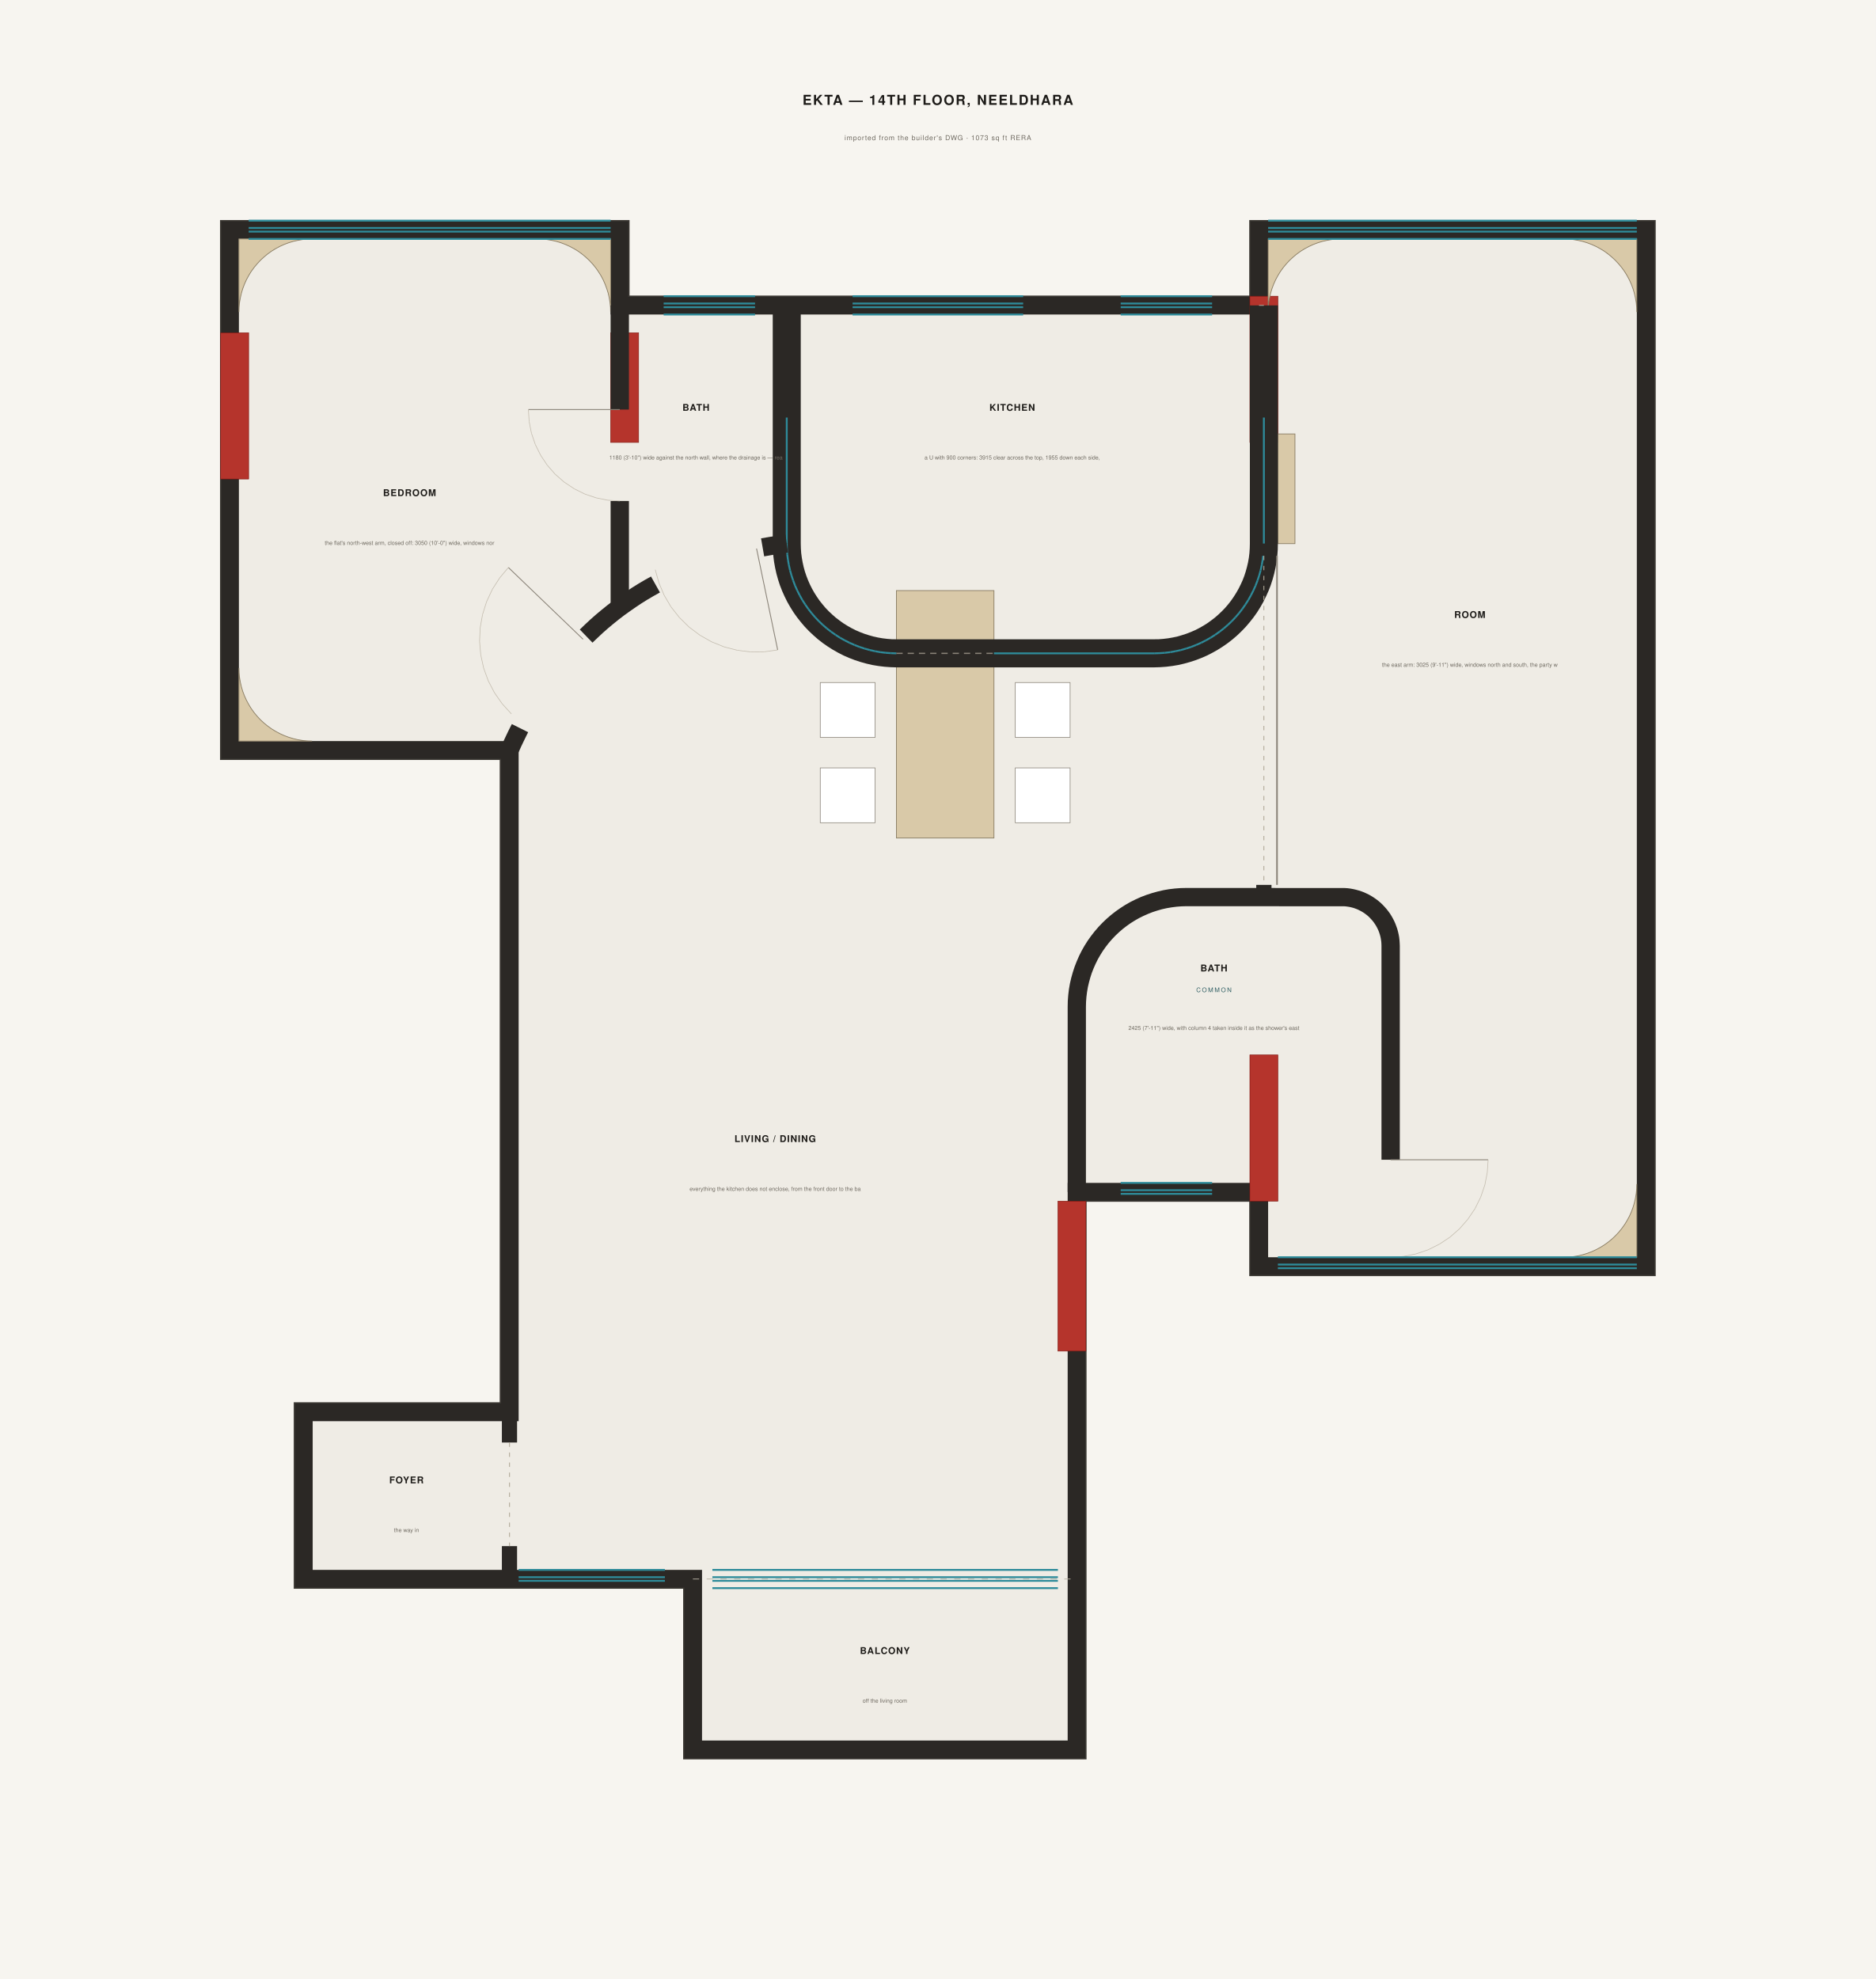
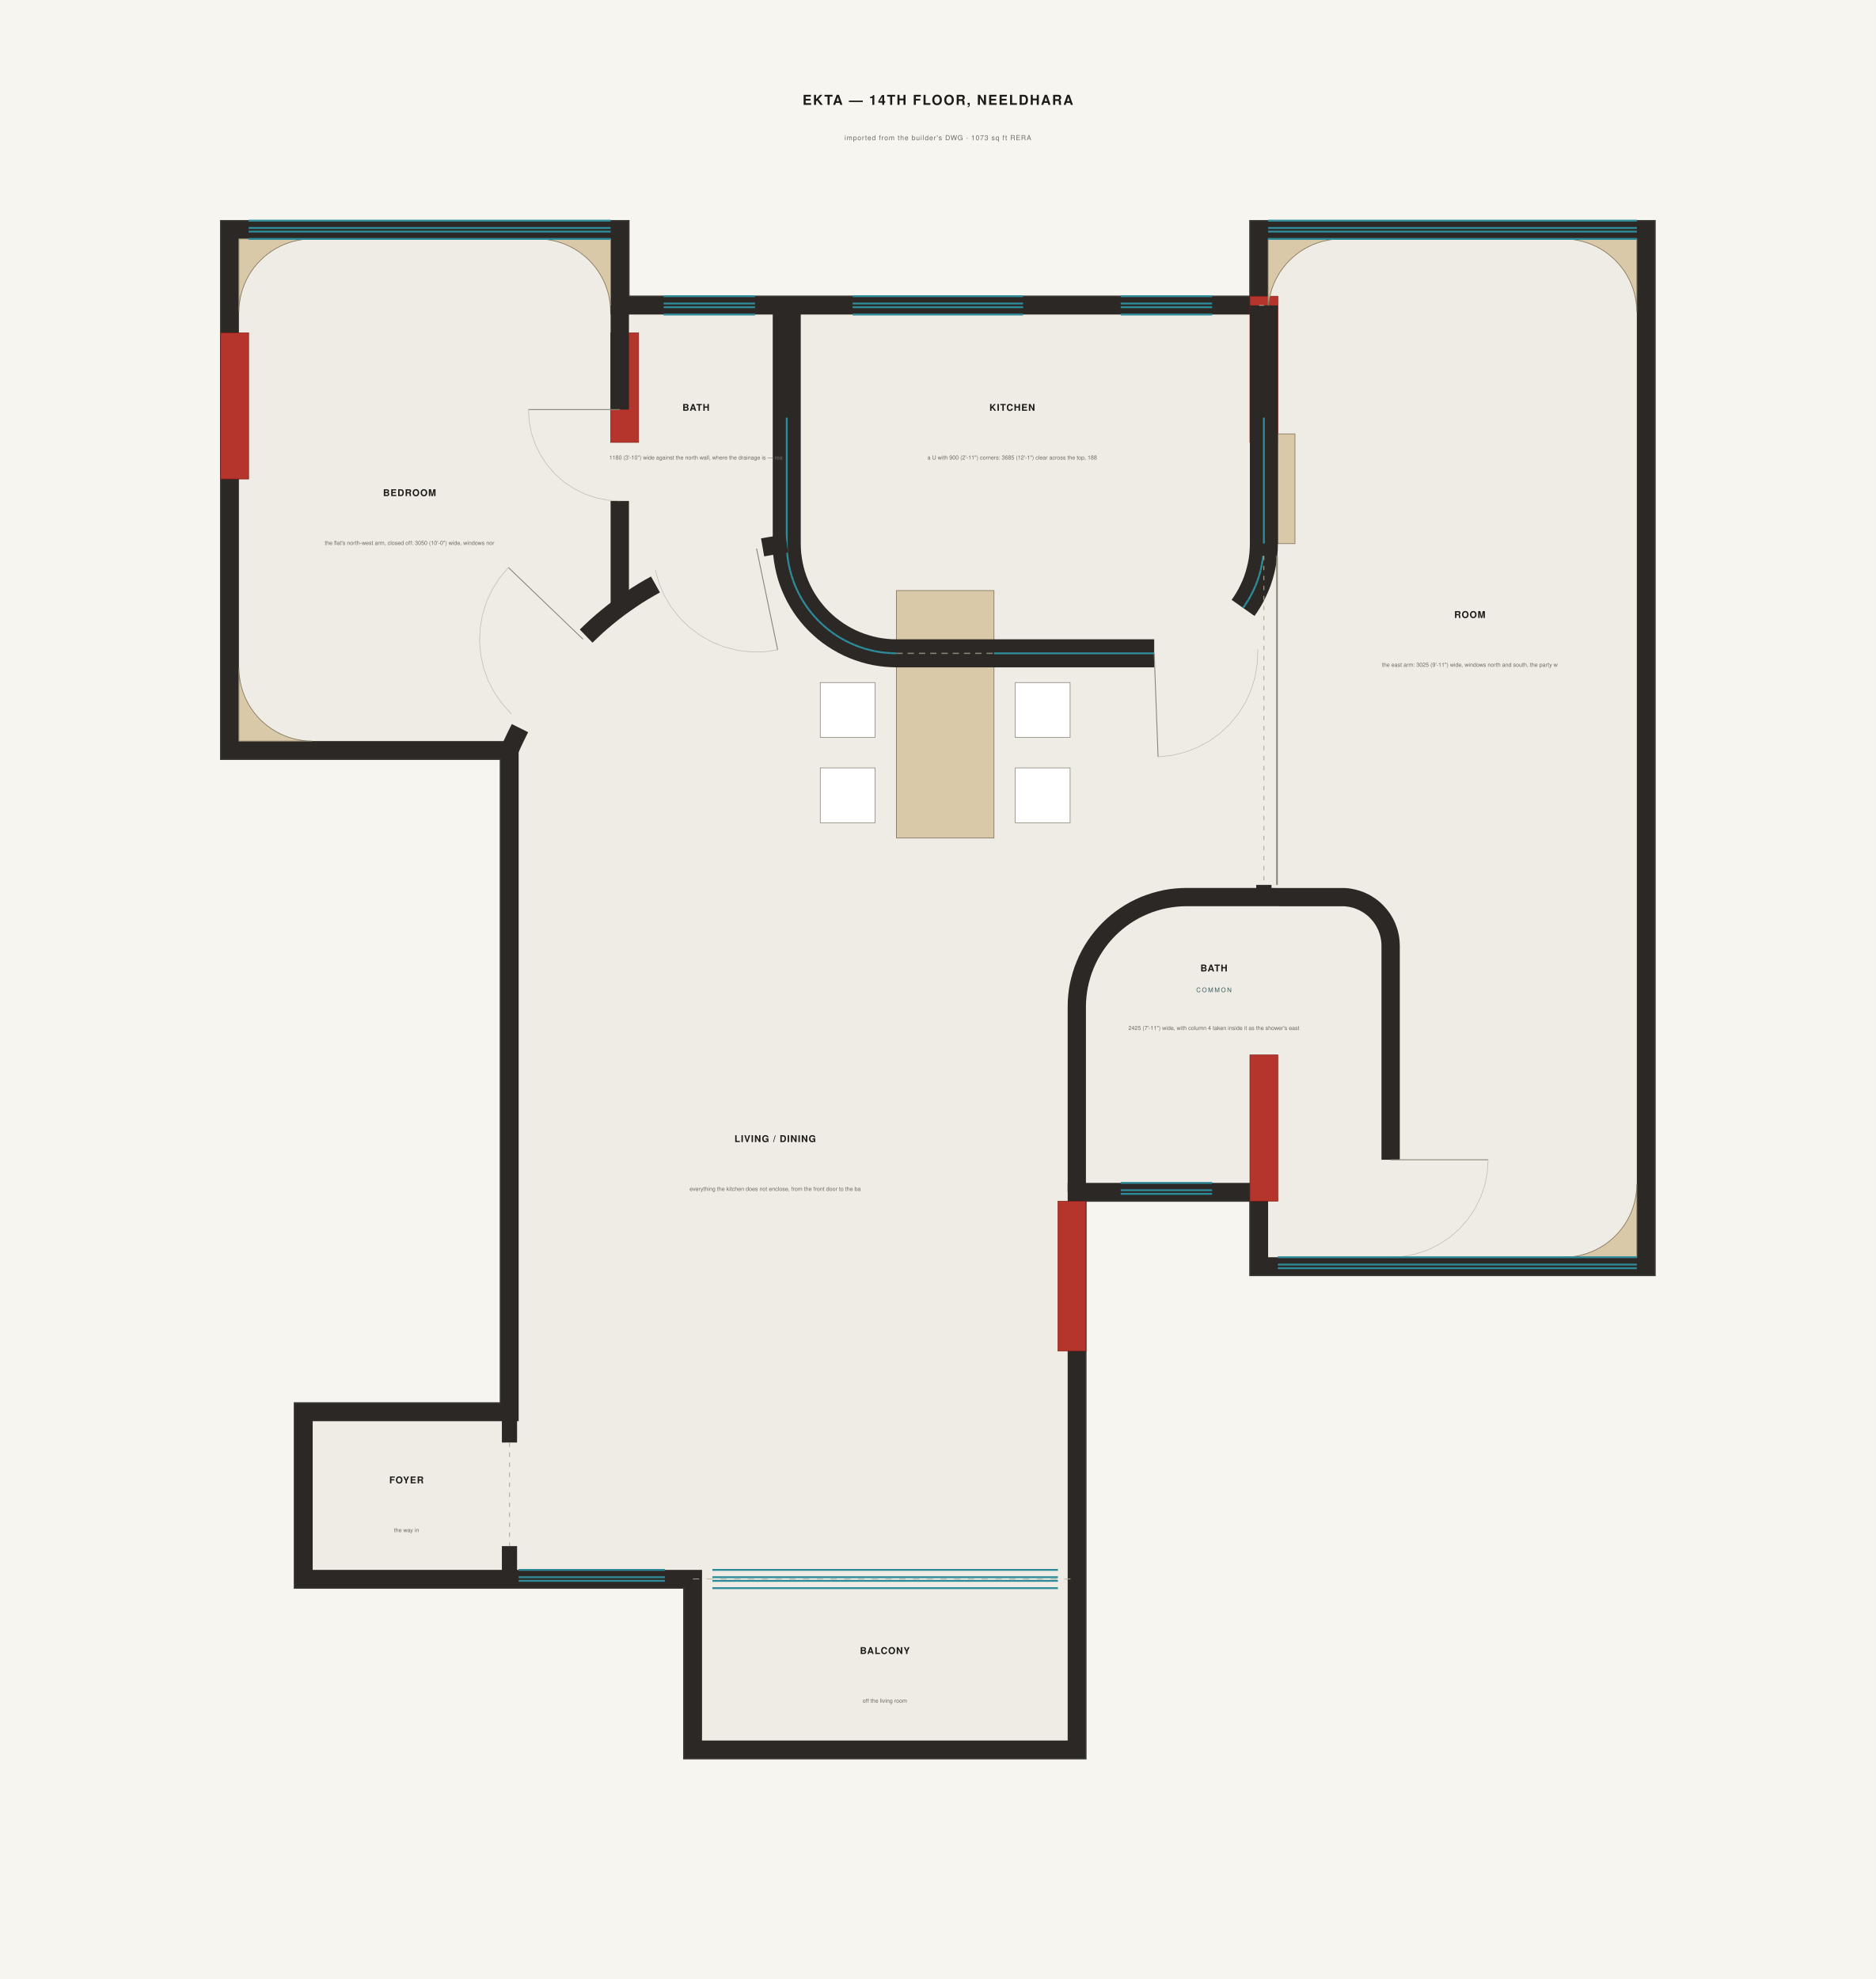
<svg xmlns="http://www.w3.org/2000/svg" width="3000" height="3165" viewBox="0 0 3000 3165">
  <rect x="0" y="0" width="3000" height="3165" fill="#f7f5f0" />
  <g id="L-floor">
    <polygon points="352.9,352.9 1005.9,352.9 1005.9,473.7 1999.0,473.7 1999.0,352.9 2647.1,352.9 2647.1,2039.9 1999.0,2039.9 1999.0,1921.0 1736.8,1921.0 1736.8,2812.8 1093.6,2812.8 1093.6,2539.9 470.8,2539.9 470.8,2243.6 800.2,2243.6 800.2,1214.4 352.9,1214.4" fill="#2b2825" stroke="#3b3833" stroke-width="2.0" />
    <polygon points="382.1,382.1 976.6,382.1 976.6,503.0 2028.2,503.0 2028.2,382.1 2617.9,382.1 2617.9,2010.7 2028.2,2010.7 2028.2,1891.8 1707.6,1891.8 1707.6,2539.9 1707.6,2783.6 1122.8,2783.6 1122.8,2539.9 1122.8,2510.7 500.1,2510.7 500.1,2272.9 829.5,2272.9 829.5,1185.2 382.1,1185.2" fill="#efece5" stroke="none" stroke-width="1.0" />
  </g>
  <g id="L-ref">
    <rect x="1999.0" y="473.7" width="44.8" height="233.9" fill="#b5342c" stroke="#7c1610" stroke-width="0.8" />
    <rect x="352.9" y="532.2" width="44.8" height="233.9" fill="#b5342c" stroke="#7c1610" stroke-width="0.8" />
    <rect x="976.6" y="532.2" width="44.8" height="175.4" fill="#b5342c" stroke="#7c1610" stroke-width="0.8" />
    <rect x="1999.0" y="1687.1" width="44.8" height="233.9" fill="#b5342c" stroke="#7c1610" stroke-width="0.8" />
    <rect x="1692.0" y="1921.0" width="44.8" height="239.8" fill="#b5342c" stroke="#7c1610" stroke-width="0.8" />
  </g>
  <g id="L-furniture">
    <polygon points="382.1,382.1 499.1,382.1 491.4,382.4 483.8,383.1 476.3,384.4 468.8,386.1 461.5,388.3 454.3,391.0 447.3,394.2 440.6,397.8 434.1,401.8 427.9,406.3 422.0,411.2 416.4,416.4 411.2,422.0 406.3,427.9 401.8,434.1 397.8,440.6 394.2,447.3 391.0,454.3 388.3,461.5 386.1,468.8 384.4,476.3 383.1,483.8 382.4,491.4 382.1,499.1" fill="#d9c9a8" stroke="#8a7d63" stroke-width="1.2" />
    <polygon points="976.6,382.1 859.7,382.1 867.3,382.4 874.9,383.1 882.5,384.4 890.0,386.1 897.3,388.3 904.4,391.0 911.4,394.2 918.2,397.8 924.7,401.8 930.9,406.3 936.8,411.2 942.4,416.4 947.6,422.0 952.5,427.9 956.9,434.1 961.0,440.6 964.6,447.3 967.7,454.3 970.4,461.5 972.7,468.8 974.4,476.3 975.6,483.8 976.4,491.4 976.6,499.1" fill="#d9c9a8" stroke="#8a7d63" stroke-width="1.2" />
    <polygon points="382.1,1185.2 382.1,1068.2 382.4,1075.9 383.1,1083.5 384.4,1091.1 386.1,1098.5 388.3,1105.9 391.0,1113.0 394.2,1120.0 397.8,1126.7 401.8,1133.2 406.3,1139.5 411.2,1145.4 416.4,1151.0 422.0,1156.2 427.9,1161.0 434.1,1165.5 440.6,1169.5 447.3,1173.1 454.3,1176.3 461.5,1179.0 468.8,1181.2 476.3,1183.0 483.8,1184.2 491.4,1184.9 499.1,1185.2" fill="#d9c9a8" stroke="#8a7d63" stroke-width="1.2" />
    <polygon points="2028.2,382.1 2028.2,499.1 2028.5,491.4 2029.2,483.8 2030.5,476.3 2032.2,468.8 2034.4,461.5 2037.1,454.3 2040.3,447.3 2043.9,440.6 2047.9,434.1 2052.4,427.9 2057.3,422.0 2062.5,416.4 2068.1,411.2 2074.0,406.3 2080.2,401.8 2086.7,397.8 2093.5,394.2 2100.4,391.0 2107.6,388.3 2114.9,386.1 2122.4,384.4 2129.9,383.1 2137.5,382.4 2145.2,382.1" fill="#d9c9a8" stroke="#8a7d63" stroke-width="1.2" />
    <polygon points="2617.9,382.1 2500.9,382.1 2508.6,382.4 2516.2,383.1 2523.7,384.4 2531.2,386.1 2538.5,388.3 2545.7,391.0 2552.7,394.2 2559.4,397.8 2565.9,401.8 2572.1,406.3 2578.0,411.2 2583.6,416.4 2588.8,422.0 2593.7,427.9 2598.2,434.1 2602.2,440.6 2605.8,447.3 2609.0,454.3 2611.7,461.5 2613.9,468.8 2615.6,476.3 2616.9,483.8 2617.6,491.4 2617.9,499.1" fill="#d9c9a8" stroke="#8a7d63" stroke-width="1.2" />
    <polygon points="2617.9,2010.7 2617.9,1893.7 2617.6,1901.4 2616.9,1909.0 2615.6,1916.6 2613.9,1924.0 2611.7,1931.3 2609.0,1938.5 2605.8,1945.5 2602.2,1952.2 2598.2,1958.7 2593.7,1964.9 2588.8,1970.9 2583.6,1976.4 2578.0,1981.7 2572.1,1986.5 2565.9,1991.0 2559.4,1995.0 2552.7,1998.6 2545.7,2001.8 2538.5,2004.5 2531.2,2006.7 2523.7,2008.5 2516.2,2009.7 2508.6,2010.4 2500.9,2010.7" fill="#d9c9a8" stroke="#8a7d63" stroke-width="1.2" />
    <polygon points="1433.7,944.5 1589.7,944.5 1589.7,1340.2 1433.7,1340.2" fill="#d9c9a8" stroke="#8a7d63" stroke-width="1.2" />
    <rect x="1311.9" y="1091.6" width="87.7" height="87.7" fill="#ffffff" stroke="#8a8378" stroke-width="1.0" />
    <rect x="1311.9" y="1228.1" width="87.7" height="87.7" fill="#ffffff" stroke="#8a8378" stroke-width="1.0" />
    <rect x="1623.8" y="1091.6" width="87.7" height="87.7" fill="#ffffff" stroke="#8a8378" stroke-width="1.0" />
    <rect x="1623.8" y="1228.1" width="87.7" height="87.7" fill="#ffffff" stroke="#8a8378" stroke-width="1.0" />
    <polygon points="2043.8,694.0 2071.1,694.0 2071.1,869.4 2043.8,869.4" fill="#d9c9a8" stroke="#8a7d63" stroke-width="1.2" />
  </g>
  <g id="L-floor-walls">
-     <polygon points="1235.9,488.4 1235.9,869.4 1236.1,879.1 1236.8,888.8 1238.0,898.5 1239.7,908.0 1241.8,917.5 1244.4,926.9 1247.4,936.1 1250.9,945.1 1254.9,954.0 1259.2,962.7 1264.0,971.1 1269.2,979.4 1274.8,987.3 1280.8,994.9 1287.1,1002.3 1293.8,1009.3 1300.9,1016.0 1308.2,1022.4 1315.9,1028.4 1323.8,1033.9 1332.0,1039.1 1340.5,1043.9 1349.1,1048.3 1358.0,1052.2 1367.1,1055.7 1376.3,1058.7 1385.6,1061.3 1395.1,1063.5 1404.7,1065.1 1414.4,1066.3 1424.0,1067.0 1433.7,1067.3 1846.0,1067.3 1855.7,1067.0 1865.4,1066.3 1875.0,1065.1 1884.6,1063.5 1894.1,1061.3 1903.4,1058.7 1912.6,1055.7 1921.7,1052.2 1930.6,1048.3 1939.2,1043.9 1947.7,1039.1 1955.9,1033.9 1963.8,1028.4 1971.5,1022.4 1978.9,1016.0 1985.9,1009.3 1992.6,1002.3 1998.9,994.9 2004.9,987.3 2010.5,979.4 2015.7,971.1 2020.5,962.7 2024.8,954.0 2028.8,945.1 2032.3,936.1 2035.3,926.9 2037.9,917.5 2040.0,908.0 2041.7,898.5 2042.9,888.8 2043.6,879.1 2043.8,869.4 2043.8,488.4 1999.0,488.4 1999.0,869.4 1998.8,877.0 1998.3,884.4 1997.4,891.9 1996.1,899.3 1994.4,906.6 1992.4,913.9 1990.1,921.0 1987.4,928.0 1984.3,934.8 1980.9,941.6 1977.2,948.1 1973.2,954.4 1968.9,960.6 1964.3,966.5 1959.4,972.2 1954.2,977.6 1948.7,982.8 1943.1,987.7 1937.1,992.3 1931.0,996.7 1924.6,1000.7 1918.1,1004.4 1911.4,1007.8 1904.5,1010.8 1897.5,1013.5 1890.4,1015.8 1883.2,1017.9 1875.8,1019.5 1868.4,1020.8 1861.0,1021.7 1853.5,1022.3 1846.0,1022.4 1433.7,1022.4 1426.2,1022.3 1418.7,1021.7 1411.3,1020.8 1403.9,1019.5 1396.6,1017.9 1389.3,1015.8 1382.2,1013.5 1375.2,1010.8 1368.3,1007.8 1361.6,1004.4 1355.1,1000.7 1348.7,996.7 1342.6,992.3 1336.6,987.7 1331.0,982.8 1325.5,977.6 1320.3,972.2 1315.5,966.5 1310.8,960.6 1306.5,954.4 1302.5,948.1 1298.8,941.6 1295.4,934.8 1292.4,928.0 1289.7,921.0 1287.3,913.9 1285.3,906.6 1283.7,899.3 1282.4,891.9 1281.4,884.4 1280.9,877.0 1280.7,869.4 1280.7,488.4" fill="#2b2825" stroke="none" stroke-width="1.0" />
+     <polygon points="1235.9,488.4 1235.9,869.4 1236.1,879.1 1236.8,888.8 1238.0,898.5 1239.7,908.0 1241.8,917.5 1244.4,926.9 1247.4,936.1 1250.9,945.1 1254.9,954.0 1259.2,962.7 1264.0,971.1 1269.2,979.4 1274.8,987.3 1280.8,994.9 1287.1,1002.3 1293.8,1009.3 1300.9,1016.0 1308.2,1022.4 1315.9,1028.4 1323.8,1033.9 1332.0,1039.1 1340.5,1043.9 1349.1,1048.3 1358.0,1052.2 1367.1,1055.7 1376.3,1058.7 1385.6,1061.3 1395.1,1063.5 1404.7,1065.1 1414.4,1066.3 1424.0,1067.0 1433.7,1067.3 1846.0,1067.3 1846.0,1022.4 1433.7,1022.4 1426.2,1022.3 1418.7,1021.7 1411.3,1020.8 1403.9,1019.5 1396.6,1017.9 1389.3,1015.8 1382.2,1013.5 1375.2,1010.8 1368.3,1007.8 1361.6,1004.4 1355.1,1000.7 1348.7,996.7 1342.6,992.3 1336.6,987.7 1331.0,982.8 1325.5,977.6 1320.3,972.2 1315.5,966.5 1310.8,960.6 1306.5,954.4 1302.5,948.1 1298.8,941.6 1295.4,934.8 1292.4,928.0 1289.7,921.0 1287.3,913.9 1285.3,906.6 1283.7,899.3 1282.4,891.9 1281.4,884.4 1280.9,877.0 1280.7,869.4 1280.7,488.4" fill="#2b2825" stroke="none" stroke-width="1.0" />
+     <polygon points="2006.4,985.1 2010.5,979.3 2015.7,971.1 2020.5,962.7 2024.8,954.0 2028.8,945.1 2032.3,936.1 2035.3,926.9 2037.9,917.5 2040.0,908.0 2041.7,898.5 2042.9,888.8 2043.6,879.1 2043.8,869.4 2043.8,488.4 1999.0,488.4 1999.0,869.4 1998.8,877.0 1998.3,884.4 1997.4,891.9 1996.1,899.3 1994.4,906.6 1992.4,913.9 1990.1,921.0 1987.4,928.0 1984.3,934.8 1980.9,941.6 1977.2,948.1 1973.2,954.5 1969.8,959.3" fill="#2b2825" stroke="none" stroke-width="1.0" />
    <line x1="1258.3" y1="667.8" x2="1258.3" y2="869.4" stroke="#2e8b9a" stroke-width="3.0" />
    <line x1="1258.3" y1="869.4" x2="1258.5" y2="878.0" stroke="#2e8b9a" stroke-width="3.0" />
    <line x1="1258.5" y1="878.0" x2="1259.1" y2="886.6" stroke="#2e8b9a" stroke-width="3.0" />
    <line x1="1259.1" y1="886.6" x2="1260.2" y2="895.2" stroke="#2e8b9a" stroke-width="3.0" />
    <line x1="1260.2" y1="895.2" x2="1261.7" y2="903.7" stroke="#2e8b9a" stroke-width="3.0" />
    <line x1="1261.7" y1="903.7" x2="1263.6" y2="912.1" stroke="#2e8b9a" stroke-width="3.0" />
    <line x1="1263.6" y1="912.1" x2="1265.9" y2="920.4" stroke="#2e8b9a" stroke-width="3.0" />
    <line x1="1265.9" y1="920.4" x2="1268.6" y2="928.5" stroke="#2e8b9a" stroke-width="3.0" />
    <line x1="1268.6" y1="928.5" x2="1271.6" y2="936.6" stroke="#2e8b9a" stroke-width="3.0" />
    <line x1="1271.6" y1="936.6" x2="1275.1" y2="944.4" stroke="#2e8b9a" stroke-width="3.0" />
    <line x1="1275.1" y1="944.4" x2="1279.0" y2="952.1" stroke="#2e8b9a" stroke-width="3.0" />
    <line x1="1279.0" y1="952.1" x2="1283.2" y2="959.6" stroke="#2e8b9a" stroke-width="3.0" />
    <line x1="1283.2" y1="959.6" x2="1287.9" y2="966.9" stroke="#2e8b9a" stroke-width="3.0" />
    <line x1="1287.9" y1="966.9" x2="1292.8" y2="973.9" stroke="#2e8b9a" stroke-width="3.0" />
    <line x1="1292.8" y1="973.9" x2="1298.1" y2="980.7" stroke="#2e8b9a" stroke-width="3.0" />
    <line x1="1298.1" y1="980.7" x2="1303.7" y2="987.2" stroke="#2e8b9a" stroke-width="3.0" />
    <line x1="1303.7" y1="987.2" x2="1309.7" y2="993.5" stroke="#2e8b9a" stroke-width="3.0" />
    <line x1="1309.7" y1="993.5" x2="1315.9" y2="999.4" stroke="#2e8b9a" stroke-width="3.0" />
    <line x1="1315.9" y1="999.4" x2="1322.4" y2="1005.0" stroke="#2e8b9a" stroke-width="3.0" />
    <line x1="1322.4" y1="1005.0" x2="1329.2" y2="1010.3" stroke="#2e8b9a" stroke-width="3.0" />
    <line x1="1329.2" y1="1010.3" x2="1336.3" y2="1015.3" stroke="#2e8b9a" stroke-width="3.0" />
    <line x1="1336.3" y1="1015.3" x2="1343.5" y2="1019.9" stroke="#2e8b9a" stroke-width="3.0" />
    <line x1="1343.5" y1="1019.9" x2="1351.0" y2="1024.1" stroke="#2e8b9a" stroke-width="3.0" />
    <line x1="1351.0" y1="1024.1" x2="1358.7" y2="1028.0" stroke="#2e8b9a" stroke-width="3.0" />
    <line x1="1358.7" y1="1028.0" x2="1366.6" y2="1031.5" stroke="#2e8b9a" stroke-width="3.0" />
    <line x1="1366.6" y1="1031.5" x2="1374.6" y2="1034.6" stroke="#2e8b9a" stroke-width="3.0" />
    <line x1="1374.6" y1="1034.6" x2="1382.8" y2="1037.3" stroke="#2e8b9a" stroke-width="3.0" />
    <line x1="1382.8" y1="1037.3" x2="1391.1" y2="1039.6" stroke="#2e8b9a" stroke-width="3.0" />
    <line x1="1391.1" y1="1039.6" x2="1399.5" y2="1041.5" stroke="#2e8b9a" stroke-width="3.0" />
    <line x1="1399.5" y1="1041.5" x2="1408.0" y2="1043.0" stroke="#2e8b9a" stroke-width="3.0" />
    <line x1="1408.0" y1="1043.0" x2="1416.5" y2="1044.0" stroke="#2e8b9a" stroke-width="3.0" />
    <line x1="1416.5" y1="1044.0" x2="1425.1" y2="1044.6" stroke="#2e8b9a" stroke-width="3.0" />
    <line x1="1425.1" y1="1044.6" x2="1433.7" y2="1044.9" stroke="#2e8b9a" stroke-width="3.0" />
    <line x1="1433.7" y1="1044.9" x2="1589.7" y2="1044.9" stroke="#8a8378" stroke-width="2.0" stroke-dasharray="10 8" />
    <line x1="1589.7" y1="1044.9" x2="1846.0" y2="1044.9" stroke="#2e8b9a" stroke-width="3.0" />
-     <line x1="1846.0" y1="1044.9" x2="1854.6" y2="1044.6" stroke="#2e8b9a" stroke-width="3.0" />
-     <line x1="1854.6" y1="1044.6" x2="1863.2" y2="1044.0" stroke="#2e8b9a" stroke-width="3.0" />
-     <line x1="1863.2" y1="1044.0" x2="1871.7" y2="1043.0" stroke="#2e8b9a" stroke-width="3.0" />
-     <line x1="1871.7" y1="1043.0" x2="1880.2" y2="1041.5" stroke="#2e8b9a" stroke-width="3.0" />
-     <line x1="1880.2" y1="1041.5" x2="1888.6" y2="1039.6" stroke="#2e8b9a" stroke-width="3.0" />
-     <line x1="1888.6" y1="1039.6" x2="1896.9" y2="1037.3" stroke="#2e8b9a" stroke-width="3.0" />
-     <line x1="1896.9" y1="1037.3" x2="1905.1" y2="1034.6" stroke="#2e8b9a" stroke-width="3.0" />
-     <line x1="1905.1" y1="1034.6" x2="1913.1" y2="1031.5" stroke="#2e8b9a" stroke-width="3.0" />
-     <line x1="1913.1" y1="1031.5" x2="1921.0" y2="1028.0" stroke="#2e8b9a" stroke-width="3.0" />
-     <line x1="1921.0" y1="1028.0" x2="1928.7" y2="1024.1" stroke="#2e8b9a" stroke-width="3.0" />
-     <line x1="1928.7" y1="1024.1" x2="1936.2" y2="1019.9" stroke="#2e8b9a" stroke-width="3.0" />
-     <line x1="1936.2" y1="1019.9" x2="1943.4" y2="1015.3" stroke="#2e8b9a" stroke-width="3.0" />
-     <line x1="1943.4" y1="1015.3" x2="1950.5" y2="1010.3" stroke="#2e8b9a" stroke-width="3.0" />
-     <line x1="1950.5" y1="1010.3" x2="1957.3" y2="1005.0" stroke="#2e8b9a" stroke-width="3.0" />
-     <line x1="1957.3" y1="1005.0" x2="1963.8" y2="999.4" stroke="#2e8b9a" stroke-width="3.0" />
-     <line x1="1963.8" y1="999.4" x2="1970.0" y2="993.5" stroke="#2e8b9a" stroke-width="3.0" />
-     <line x1="1970.0" y1="993.5" x2="1976.0" y2="987.2" stroke="#2e8b9a" stroke-width="3.0" />
-     <line x1="1976.0" y1="987.2" x2="1981.6" y2="980.7" stroke="#2e8b9a" stroke-width="3.0" />
-     <line x1="1981.6" y1="980.7" x2="1986.9" y2="973.9" stroke="#2e8b9a" stroke-width="3.0" />
-     <line x1="1986.9" y1="973.9" x2="1991.8" y2="966.9" stroke="#2e8b9a" stroke-width="3.0" />
+     <line x1="1846.0" y1="1044.9" x2="1852.2" y2="1210.4" stroke="#8a8378" stroke-width="1.4" />
+     <line x1="1852.2" y1="1210.4" x2="1873.7" y2="1208.2" stroke="#c3bcae" stroke-width="1.0" />
+     <line x1="1873.7" y1="1208.2" x2="1894.8" y2="1203.2" stroke="#c3bcae" stroke-width="1.0" />
+     <line x1="1894.8" y1="1203.2" x2="1915.1" y2="1195.4" stroke="#c3bcae" stroke-width="1.0" />
+     <line x1="1915.1" y1="1195.4" x2="1934.1" y2="1185.1" stroke="#c3bcae" stroke-width="1.0" />
+     <line x1="1934.1" y1="1185.1" x2="1951.7" y2="1172.4" stroke="#c3bcae" stroke-width="1.0" />
+     <line x1="1951.7" y1="1172.4" x2="1967.4" y2="1157.5" stroke="#c3bcae" stroke-width="1.0" />
+     <line x1="1967.4" y1="1157.5" x2="1981.1" y2="1140.7" stroke="#c3bcae" stroke-width="1.0" />
+     <line x1="1981.1" y1="1140.7" x2="1992.5" y2="1122.3" stroke="#c3bcae" stroke-width="1.0" />
+     <line x1="1992.5" y1="1122.3" x2="2001.3" y2="1102.5" stroke="#c3bcae" stroke-width="1.0" />
+     <line x1="2001.3" y1="1102.5" x2="2007.5" y2="1081.7" stroke="#c3bcae" stroke-width="1.0" />
+     <line x1="2007.5" y1="1081.7" x2="2010.9" y2="1060.3" stroke="#c3bcae" stroke-width="1.0" />
+     <line x1="2010.9" y1="1060.3" x2="2011.6" y2="1038.7" stroke="#c3bcae" stroke-width="1.0" />
+     <line x1="1988.1" y1="972.2" x2="1991.8" y2="966.9" stroke="#2e8b9a" stroke-width="3.0" />
    <line x1="1991.8" y1="966.9" x2="1996.5" y2="959.6" stroke="#2e8b9a" stroke-width="3.0" />
    <line x1="1996.5" y1="959.6" x2="2000.7" y2="952.1" stroke="#2e8b9a" stroke-width="3.0" />
    <line x1="2000.7" y1="952.1" x2="2004.6" y2="944.4" stroke="#2e8b9a" stroke-width="3.0" />
    <line x1="2004.6" y1="944.4" x2="2008.1" y2="936.6" stroke="#2e8b9a" stroke-width="3.0" />
    <line x1="2008.1" y1="936.6" x2="2011.2" y2="928.5" stroke="#2e8b9a" stroke-width="3.0" />
    <line x1="2011.2" y1="928.5" x2="2013.9" y2="920.4" stroke="#2e8b9a" stroke-width="3.0" />
    <line x1="2013.9" y1="920.4" x2="2016.2" y2="912.1" stroke="#2e8b9a" stroke-width="3.0" />
    <line x1="2016.2" y1="912.1" x2="2018.0" y2="903.7" stroke="#2e8b9a" stroke-width="3.0" />
    <line x1="2018.0" y1="903.7" x2="2019.5" y2="895.2" stroke="#2e8b9a" stroke-width="3.0" />
    <line x1="2019.5" y1="895.2" x2="2020.6" y2="886.6" stroke="#2e8b9a" stroke-width="3.0" />
    <line x1="2020.6" y1="886.6" x2="2021.2" y2="878.0" stroke="#2e8b9a" stroke-width="3.0" />
    <line x1="2021.2" y1="878.0" x2="2021.4" y2="869.4" stroke="#2e8b9a" stroke-width="3.0" />
    <line x1="2021.4" y1="869.4" x2="2021.4" y2="667.8" stroke="#2e8b9a" stroke-width="3.0" />
    <line x1="2021.4" y1="488.4" x2="2013.6" y2="488.4" stroke="#b9b2a4" stroke-width="1.2" stroke-dasharray="10 12" />
    <polygon points="976.6,488.4 976.6,655.0 1005.9,655.0 1005.9,488.4" fill="#2b2825" stroke="none" stroke-width="1.0" />
    <polygon points="976.6,801.2 976.6,971.3 1005.9,971.3 1005.9,801.2" fill="#2b2825" stroke="none" stroke-width="1.0" />
    <line x1="991.3" y1="655.0" x2="845.1" y2="655.0" stroke="#8a8378" stroke-width="1.4" />
    <line x1="845.1" y1="655.0" x2="846.3" y2="674.1" stroke="#c3bcae" stroke-width="1.0" />
    <line x1="846.3" y1="674.1" x2="850.0" y2="692.9" stroke="#c3bcae" stroke-width="1.0" />
    <line x1="850.0" y1="692.9" x2="856.2" y2="711.0" stroke="#c3bcae" stroke-width="1.0" />
    <line x1="856.2" y1="711.0" x2="864.7" y2="728.1" stroke="#c3bcae" stroke-width="1.0" />
    <line x1="864.7" y1="728.1" x2="875.3" y2="744.0" stroke="#c3bcae" stroke-width="1.0" />
    <line x1="875.3" y1="744.0" x2="887.9" y2="758.4" stroke="#c3bcae" stroke-width="1.0" />
    <line x1="887.9" y1="758.4" x2="902.3" y2="771.0" stroke="#c3bcae" stroke-width="1.0" />
    <line x1="902.3" y1="771.0" x2="918.2" y2="781.6" stroke="#c3bcae" stroke-width="1.0" />
    <line x1="918.2" y1="781.6" x2="935.3" y2="790.1" stroke="#c3bcae" stroke-width="1.0" />
    <line x1="935.3" y1="790.1" x2="953.4" y2="796.2" stroke="#c3bcae" stroke-width="1.0" />
    <line x1="953.4" y1="796.2" x2="972.2" y2="800.0" stroke="#c3bcae" stroke-width="1.0" />
    <line x1="972.2" y1="800.0" x2="991.3" y2="801.2" stroke="#c3bcae" stroke-width="1.0" />
    <polygon points="818.6,1158.0 812.7,1169.7 807.0,1181.7 801.5,1193.8 828.2,1205.9 833.5,1194.0 839.0,1182.5 844.7,1171.0" fill="#2b2825" stroke="none" stroke-width="1.0" />
    <polygon points="1041.2,922.0 1030.9,927.7 1020.6,933.8 1010.5,940.1 1000.6,946.7 990.9,953.4 981.3,960.4 971.8,967.6 962.6,975.0 953.5,982.6 944.5,990.5 935.8,998.6 927.3,1006.8 947.6,1027.8 955.9,1019.9 964.1,1012.2 972.5,1004.8 981.1,997.6 989.8,990.6 998.7,983.8 1007.8,977.3 1017.0,970.9 1026.3,964.7 1035.8,958.8 1045.5,953.1 1055.5,947.5" fill="#2b2825" stroke="none" stroke-width="1.0" />
    <polygon points="1256.3,854.9 1243.1,856.7 1230.0,858.8 1217.2,861.0 1222.2,889.8 1234.8,887.6 1247.4,885.7 1260.3,883.9" fill="#2b2825" stroke="none" stroke-width="1.0" />
    <line x1="1210.0" y1="877.3" x2="1243.8" y2="1039.4" stroke="#8a8378" stroke-width="1.4" />
    <line x1="1243.8" y1="1039.4" x2="1222.4" y2="1042.4" stroke="#c3bcae" stroke-width="1.0" />
    <line x1="1222.4" y1="1042.4" x2="1200.7" y2="1042.6" stroke="#c3bcae" stroke-width="1.0" />
    <line x1="1200.7" y1="1042.6" x2="1179.3" y2="1040.0" stroke="#c3bcae" stroke-width="1.0" />
    <line x1="1179.3" y1="1040.0" x2="1158.3" y2="1034.6" stroke="#c3bcae" stroke-width="1.0" />
    <line x1="1158.3" y1="1034.6" x2="1138.2" y2="1026.5" stroke="#c3bcae" stroke-width="1.0" />
    <line x1="1138.2" y1="1026.5" x2="1119.3" y2="1015.8" stroke="#c3bcae" stroke-width="1.0" />
    <line x1="1119.3" y1="1015.8" x2="1102.0" y2="1002.8" stroke="#c3bcae" stroke-width="1.0" />
    <line x1="1102.0" y1="1002.8" x2="1086.6" y2="987.6" stroke="#c3bcae" stroke-width="1.0" />
    <line x1="1086.6" y1="987.6" x2="1073.2" y2="970.6" stroke="#c3bcae" stroke-width="1.0" />
    <line x1="1073.2" y1="970.6" x2="1062.2" y2="951.9" stroke="#c3bcae" stroke-width="1.0" />
    <line x1="1062.2" y1="951.9" x2="1053.8" y2="932.0" stroke="#c3bcae" stroke-width="1.0" />
    <line x1="1053.8" y1="932.0" x2="1048.0" y2="911.1" stroke="#c3bcae" stroke-width="1.0" />
    <line x1="932.5" y1="1022.3" x2="813.1" y2="907.6" stroke="#8a8378" stroke-width="1.4" />
    <line x1="813.1" y1="907.6" x2="799.2" y2="924.2" stroke="#c3bcae" stroke-width="1.0" />
    <line x1="799.2" y1="924.2" x2="787.5" y2="942.4" stroke="#c3bcae" stroke-width="1.0" />
    <line x1="787.5" y1="942.4" x2="778.3" y2="962.1" stroke="#c3bcae" stroke-width="1.0" />
    <line x1="778.3" y1="962.1" x2="771.8" y2="982.7" stroke="#c3bcae" stroke-width="1.0" />
    <line x1="771.8" y1="982.7" x2="768.0" y2="1004.0" stroke="#c3bcae" stroke-width="1.0" />
    <line x1="768.0" y1="1004.0" x2="767.0" y2="1025.7" stroke="#c3bcae" stroke-width="1.0" />
    <line x1="767.0" y1="1025.7" x2="768.9" y2="1047.2" stroke="#c3bcae" stroke-width="1.0" />
    <line x1="768.9" y1="1047.2" x2="773.5" y2="1068.4" stroke="#c3bcae" stroke-width="1.0" />
    <line x1="773.5" y1="1068.4" x2="780.9" y2="1088.8" stroke="#c3bcae" stroke-width="1.0" />
    <line x1="780.9" y1="1088.8" x2="790.9" y2="1108.0" stroke="#c3bcae" stroke-width="1.0" />
    <line x1="790.9" y1="1108.0" x2="803.3" y2="1125.7" stroke="#c3bcae" stroke-width="1.0" />
    <line x1="803.3" y1="1125.7" x2="817.9" y2="1141.7" stroke="#c3bcae" stroke-width="1.0" />
    <polygon points="2009.2,869.4 2009.2,888.9 2033.6,888.9 2033.6,869.4" fill="#2b2825" stroke="none" stroke-width="1.0" />
    <polygon points="2009.2,1415.2 2009.2,1434.7 2033.6,1434.7 2033.6,1415.2" fill="#2b2825" stroke="none" stroke-width="1.0" />
    <line x1="2021.4" y1="888.9" x2="2021.4" y2="1415.2" stroke="#b0a897" stroke-width="1.4" stroke-dasharray="7 9" />
    <line x1="2042.4" y1="888.9" x2="2042.4" y2="1415.2" stroke="#8a8378" stroke-width="2.6" />
    <polygon points="1736.8,1906.4 1736.8,1610.1 1737.0,1602.2 1737.6,1594.4 1738.6,1586.5 1739.9,1578.8 1741.7,1571.1 1743.8,1563.4 1746.2,1556.0 1749.1,1548.6 1752.3,1541.4 1755.8,1534.3 1759.7,1527.5 1763.9,1520.8 1768.5,1514.3 1773.3,1508.1 1778.5,1502.1 1783.9,1496.4 1789.6,1491.0 1795.6,1485.8 1801.8,1481.0 1808.3,1476.4 1815.0,1472.2 1821.8,1468.3 1828.9,1464.8 1836.1,1461.6 1843.5,1458.7 1850.9,1456.3 1858.6,1454.1 1866.3,1452.4 1874.0,1451.1 1881.9,1450.1 1889.7,1449.5 1897.6,1449.3 2150.0,1449.4 2152.4,1449.6 2155.4,1450.0 2158.5,1450.5 2161.6,1451.2 2164.6,1452.0 2167.5,1453.0 2170.4,1454.1 2173.2,1455.4 2176.0,1456.8 2178.7,1458.3 2181.4,1460.0 2183.9,1461.8 2186.4,1463.7 2188.7,1465.7 2190.9,1467.9 2193.1,1470.2 2195.1,1472.5 2197.0,1474.9 2198.8,1477.5 2200.5,1480.1 2202.0,1482.8 2203.4,1485.6 2204.7,1488.4 2205.8,1491.3 2206.8,1494.3 2207.6,1497.3 2208.3,1500.3 2208.8,1503.4 2209.2,1506.4 2209.4,1509.6 2209.5,1512.7 2209.5,1854.8 2238.8,1854.8 2238.8,1512.7 2238.6,1508.1 2238.3,1503.6 2237.8,1499.1 2237.0,1494.6 2236.0,1490.2 2234.8,1485.8 2233.3,1481.5 2231.7,1477.2 2229.9,1473.1 2227.8,1469.0 2225.6,1465.1 2223.2,1461.2 2220.5,1457.5 2217.7,1453.9 2214.7,1450.5 2211.6,1447.2 2208.4,1444.1 2204.9,1441.1 2201.3,1438.3 2197.6,1435.7 2193.8,1433.3 2189.8,1431.0 2185.7,1429.0 2181.6,1427.1 2177.4,1425.5 2173.0,1424.1 2168.6,1422.9 2164.2,1421.9 2159.8,1421.1 2155.2,1420.5 2150.0,1420.2 1897.6,1420.1 1888.3,1420.3 1879.0,1421.0 1869.7,1422.1 1860.5,1423.7 1851.5,1425.8 1842.5,1428.3 1833.6,1431.2 1824.9,1434.5 1816.4,1438.3 1808.0,1442.5 1799.9,1447.1 1792.1,1452.1 1784.4,1457.5 1777.1,1463.2 1770.0,1469.3 1763.3,1475.7 1756.8,1482.5 1750.7,1489.6 1745.0,1496.9 1739.6,1504.5 1734.6,1512.4 1730.0,1520.5 1725.8,1528.9 1722.1,1537.4 1718.7,1546.1 1715.8,1555.0 1713.3,1563.9 1711.2,1573.0 1709.6,1582.2 1708.5,1591.5 1707.8,1600.8 1707.6,1610.1 1707.6,1906.4" fill="#2b2825" stroke="none" stroke-width="1.0" />
    <polygon points="2209.5,2010.7 2209.5,2025.3 2238.8,2025.3 2238.8,2010.7" fill="#2b2825" stroke="none" stroke-width="1.0" />
    <line x1="2224.1" y1="1854.8" x2="2380.1" y2="1854.8" stroke="#8a8378" stroke-width="1.4" />
    <line x1="2380.1" y1="1854.8" x2="2378.7" y2="1875.1" stroke="#c3bcae" stroke-width="1.0" />
    <line x1="2378.7" y1="1875.1" x2="2374.8" y2="1895.2" stroke="#c3bcae" stroke-width="1.0" />
    <line x1="2374.8" y1="1895.2" x2="2368.2" y2="1914.5" stroke="#c3bcae" stroke-width="1.0" />
    <line x1="2368.2" y1="1914.5" x2="2359.2" y2="1932.8" stroke="#c3bcae" stroke-width="1.0" />
    <line x1="2359.2" y1="1932.8" x2="2347.8" y2="1949.7" stroke="#c3bcae" stroke-width="1.0" />
    <line x1="2347.8" y1="1949.7" x2="2334.4" y2="1965.1" stroke="#c3bcae" stroke-width="1.0" />
    <line x1="2334.4" y1="1965.1" x2="2319.1" y2="1978.5" stroke="#c3bcae" stroke-width="1.0" />
    <line x1="2319.1" y1="1978.5" x2="2302.1" y2="1989.8" stroke="#c3bcae" stroke-width="1.0" />
    <line x1="2302.1" y1="1989.8" x2="2283.8" y2="1998.9" stroke="#c3bcae" stroke-width="1.0" />
    <line x1="2283.8" y1="1998.9" x2="2264.5" y2="2005.4" stroke="#c3bcae" stroke-width="1.0" />
    <line x1="2264.5" y1="2005.4" x2="2244.5" y2="2009.4" stroke="#c3bcae" stroke-width="1.0" />
    <line x1="2244.5" y1="2009.4" x2="2224.1" y2="2010.7" stroke="#c3bcae" stroke-width="1.0" />
    <polygon points="802.7,2258.2 802.7,2307.0 827.0,2307.0 827.0,2258.2" fill="#2b2825" stroke="none" stroke-width="1.0" />
    <polygon points="802.7,2472.7 802.7,2525.3 827.0,2525.3 827.0,2472.7" fill="#2b2825" stroke="none" stroke-width="1.0" />
    <line x1="814.9" y1="2307.0" x2="814.9" y2="2472.7" stroke="#b0a897" stroke-width="1.4" stroke-dasharray="7 9" />
    <line x1="1108.2" y1="2525.3" x2="1722.2" y2="2525.3" stroke="#b9b2a4" stroke-width="1.2" stroke-dasharray="10 12" />
    <line x1="397.7" y1="352.9" x2="976.6" y2="352.9" stroke="#2e8b9a" stroke-width="3.0" />
    <line x1="2028.2" y1="352.9" x2="2617.9" y2="352.9" stroke="#2e8b9a" stroke-width="3.0" />
    <line x1="397.7" y1="364.6" x2="976.6" y2="364.6" stroke="#2e8b9a" stroke-width="3.0" />
    <line x1="2028.2" y1="364.6" x2="2617.9" y2="364.6" stroke="#2e8b9a" stroke-width="3.0" />
    <line x1="397.7" y1="370.4" x2="976.6" y2="370.4" stroke="#2e8b9a" stroke-width="3.0" />
    <line x1="2028.2" y1="370.4" x2="2617.9" y2="370.4" stroke="#2e8b9a" stroke-width="3.0" />
    <line x1="397.7" y1="382.1" x2="976.6" y2="382.1" stroke="#2e8b9a" stroke-width="3.0" />
    <line x1="2028.2" y1="382.1" x2="2617.9" y2="382.1" stroke="#2e8b9a" stroke-width="3.0" />
    <line x1="1061.4" y1="473.7" x2="1207.6" y2="473.7" stroke="#2e8b9a" stroke-width="3.0" />
    <line x1="1363.6" y1="473.7" x2="1636.4" y2="473.7" stroke="#2e8b9a" stroke-width="3.0" />
    <line x1="1792.4" y1="473.7" x2="1938.6" y2="473.7" stroke="#2e8b9a" stroke-width="3.0" />
    <line x1="1061.4" y1="485.4" x2="1207.6" y2="485.4" stroke="#2e8b9a" stroke-width="3.0" />
    <line x1="1363.6" y1="485.4" x2="1636.4" y2="485.4" stroke="#2e8b9a" stroke-width="3.0" />
    <line x1="1792.4" y1="485.4" x2="1938.6" y2="485.4" stroke="#2e8b9a" stroke-width="3.0" />
    <line x1="1061.4" y1="491.3" x2="1207.6" y2="491.3" stroke="#2e8b9a" stroke-width="3.0" />
    <line x1="1363.6" y1="491.3" x2="1636.4" y2="491.3" stroke="#2e8b9a" stroke-width="3.0" />
    <line x1="1792.4" y1="491.3" x2="1938.6" y2="491.3" stroke="#2e8b9a" stroke-width="3.0" />
    <line x1="1061.4" y1="503.0" x2="1207.6" y2="503.0" stroke="#2e8b9a" stroke-width="3.0" />
    <line x1="1363.6" y1="503.0" x2="1636.4" y2="503.0" stroke="#2e8b9a" stroke-width="3.0" />
    <line x1="1792.4" y1="503.0" x2="1938.6" y2="503.0" stroke="#2e8b9a" stroke-width="3.0" />
    <line x1="1792.4" y1="1891.8" x2="1938.6" y2="1891.8" stroke="#2e8b9a" stroke-width="3.0" />
    <line x1="1792.4" y1="1903.5" x2="1938.6" y2="1903.5" stroke="#2e8b9a" stroke-width="3.0" />
    <line x1="1792.4" y1="1909.3" x2="1938.6" y2="1909.3" stroke="#2e8b9a" stroke-width="3.0" />
    <line x1="2043.8" y1="2010.7" x2="2617.9" y2="2010.7" stroke="#2e8b9a" stroke-width="3.0" />
    <line x1="2043.8" y1="2022.4" x2="2617.9" y2="2022.4" stroke="#2e8b9a" stroke-width="3.0" />
    <line x1="2043.8" y1="2028.2" x2="2617.9" y2="2028.2" stroke="#2e8b9a" stroke-width="3.0" />
    <line x1="829.5" y1="2510.7" x2="1063.4" y2="2510.7" stroke="#2e8b9a" stroke-width="3.0" />
    <line x1="1139.4" y1="2510.7" x2="1692.0" y2="2510.7" stroke="#2e8b9a" stroke-width="3.0" />
    <line x1="829.5" y1="2522.4" x2="1063.4" y2="2522.4" stroke="#2e8b9a" stroke-width="3.0" />
    <line x1="1139.4" y1="2522.4" x2="1692.0" y2="2522.4" stroke="#2e8b9a" stroke-width="3.0" />
    <line x1="829.5" y1="2528.2" x2="1063.4" y2="2528.2" stroke="#2e8b9a" stroke-width="3.0" />
    <line x1="1139.4" y1="2528.2" x2="1692.0" y2="2528.2" stroke="#2e8b9a" stroke-width="3.0" />
    <line x1="1139.4" y1="2539.9" x2="1692.0" y2="2539.9" stroke="#2e8b9a" stroke-width="3.0" />
  </g>
  <g id="L-labels">
    <text x="1618.9" y="657.0" font-family="Helvetica,Arial" font-size="15" fill="#1d1b18" font-weight="bold" letter-spacing="1.1" text-anchor="middle">KITCHEN</text>
-     <text x="1618.9" y="734.9" font-family="Helvetica,Arial" font-size="9" fill="#6f6a61" font-weight="normal" letter-spacing="0" text-anchor="middle">a U with 900 corners: 3915 clear across the top, 1955 down each side, </text>
+     <text x="1618.9" y="734.9" font-family="Helvetica,Arial" font-size="9" fill="#6f6a61" font-weight="normal" letter-spacing="0" text-anchor="middle">a U with 900 (2'-11") corners: 3685 (12'-1") clear across the top, 188</text>
    <text x="1239.8" y="1826.5" font-family="Helvetica,Arial" font-size="15" fill="#1d1b18" font-weight="bold" letter-spacing="1.1" text-anchor="middle">LIVING / DINING</text>
    <text x="1239.8" y="1904.5" font-family="Helvetica,Arial" font-size="9" fill="#6f6a61" font-weight="normal" letter-spacing="0" text-anchor="middle">everything the kitchen does not enclose, from the front door to the ba</text>
    <text x="655.0" y="793.4" font-family="Helvetica,Arial" font-size="15" fill="#1d1b18" font-weight="bold" letter-spacing="1.1" text-anchor="middle">BEDROOM</text>
    <text x="655.0" y="871.4" font-family="Helvetica,Arial" font-size="9" fill="#6f6a61" font-weight="normal" letter-spacing="0" text-anchor="middle">the flat's north-west arm, closed off: 3050 (10'-0") wide, windows nor</text>
    <text x="1113.1" y="657.0" font-family="Helvetica,Arial" font-size="15" fill="#1d1b18" font-weight="bold" letter-spacing="1.1" text-anchor="middle">BATH</text>
    <text x="1113.1" y="734.9" font-family="Helvetica,Arial" font-size="9" fill="#6f6a61" font-weight="normal" letter-spacing="0" text-anchor="middle">1180 (3'-10") wide against the north wall, where the drainage is — rea</text>
    <text x="1941.5" y="1553.6" font-family="Helvetica,Arial" font-size="15" fill="#1d1b18" font-weight="bold" letter-spacing="1.1" text-anchor="middle">BATH</text>
    <text x="1941.5" y="1586.7" font-family="Helvetica,Arial" font-size="10" fill="#2c5c61" font-weight="normal" letter-spacing="2" text-anchor="middle">COMMON</text>
    <text x="1941.5" y="1647.2" font-family="Helvetica,Arial" font-size="9" fill="#6f6a61" font-weight="normal" letter-spacing="0" text-anchor="middle">2425 (7'-11") wide, with column 4 taken inside it as the shower's east</text>
    <text x="2350.8" y="988.3" font-family="Helvetica,Arial" font-size="15" fill="#1d1b18" font-weight="bold" letter-spacing="1.1" text-anchor="middle">ROOM</text>
    <text x="2350.8" y="1066.3" font-family="Helvetica,Arial" font-size="9" fill="#6f6a61" font-weight="normal" letter-spacing="0" text-anchor="middle">the east arm: 3025 (9'-11") wide, windows north and south, the party w</text>
    <text x="650.1" y="2372.3" font-family="Helvetica,Arial" font-size="15" fill="#1d1b18" font-weight="bold" letter-spacing="1.1" text-anchor="middle">FOYER</text>
    <text x="650.1" y="2450.2" font-family="Helvetica,Arial" font-size="9" fill="#6f6a61" font-weight="normal" letter-spacing="0" text-anchor="middle">the way in</text>
    <text x="1415.2" y="2645.2" font-family="Helvetica,Arial" font-size="15" fill="#1d1b18" font-weight="bold" letter-spacing="1.1" text-anchor="middle">BALCONY</text>
    <text x="1415.2" y="2723.1" font-family="Helvetica,Arial" font-size="9" fill="#6f6a61" font-weight="normal" letter-spacing="0" text-anchor="middle">off the living room</text>
  </g>
  <g id="L-title">
    <text x="1500.0" y="167.7" font-family="Helvetica,Arial" font-size="22" fill="#1d1b18" font-weight="bold" letter-spacing="2" text-anchor="middle">EKTA — 14TH FLOOR, NEELDHARA</text>
    <text x="1500.0" y="224.2" font-family="Helvetica,Arial" font-size="11" fill="#6f6a61" font-weight="normal" letter-spacing="1" text-anchor="middle">imported from the builder's DWG · 1073 sq ft RERA</text>
  </g>
</svg>
